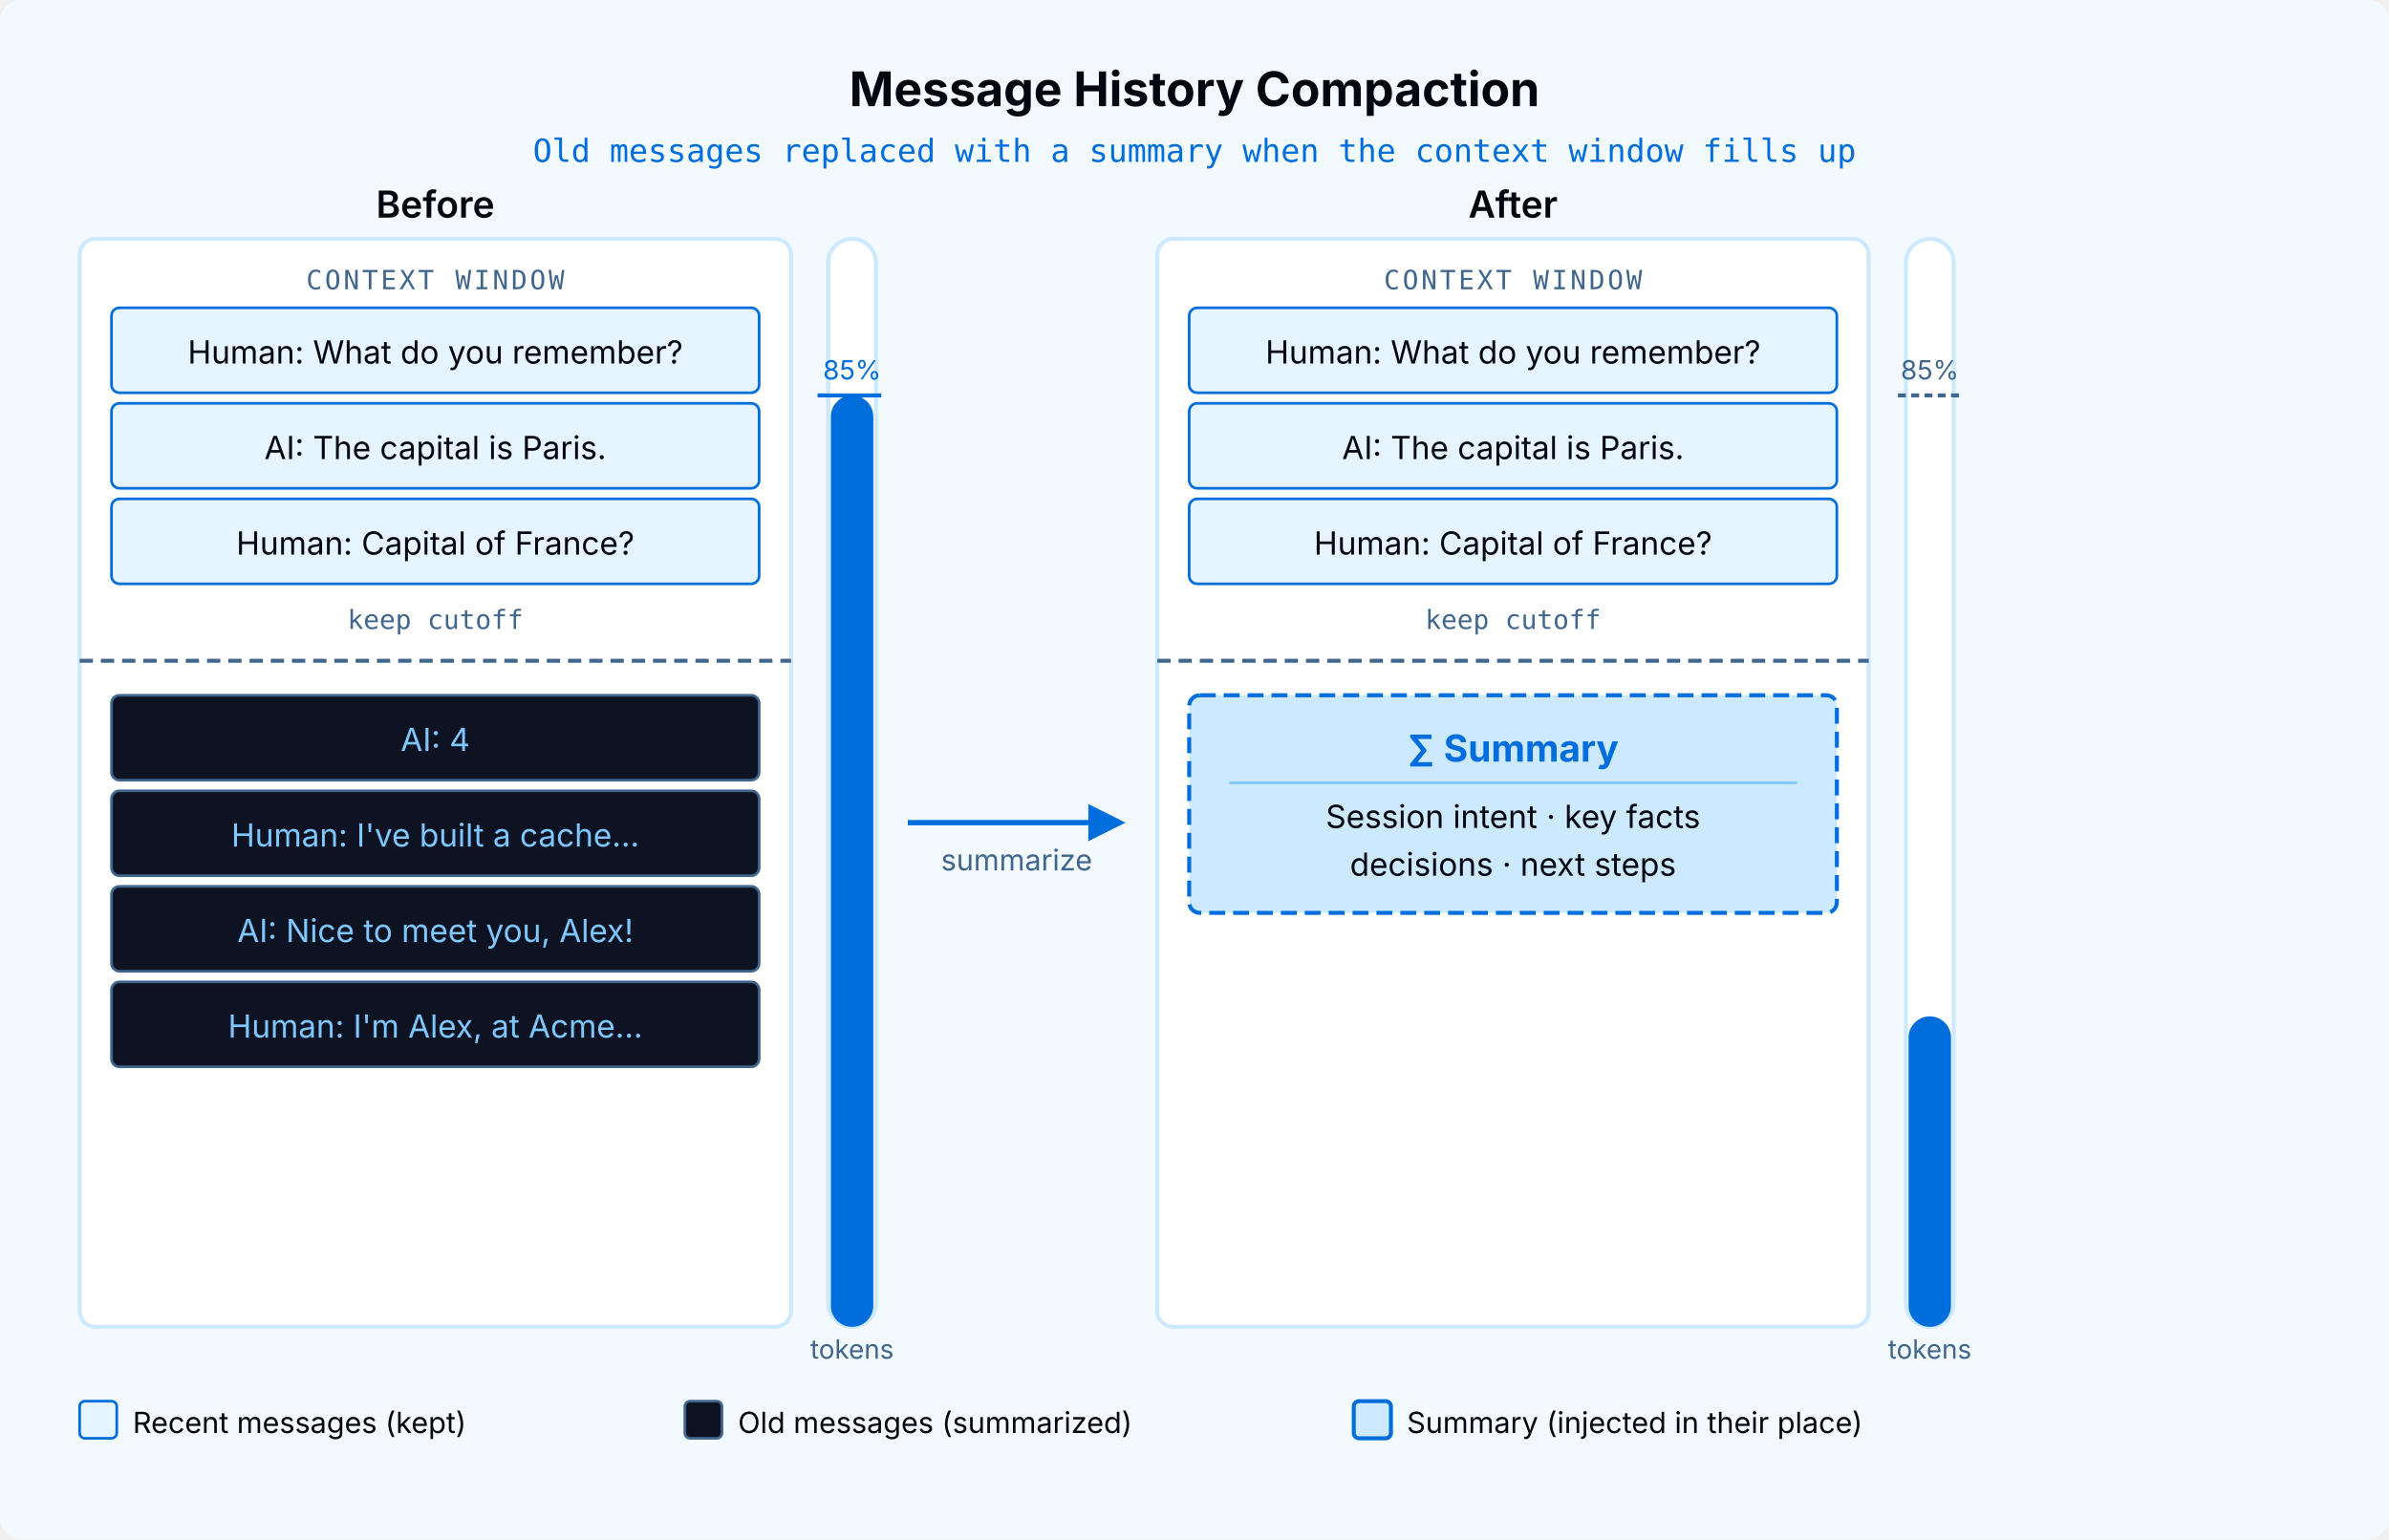
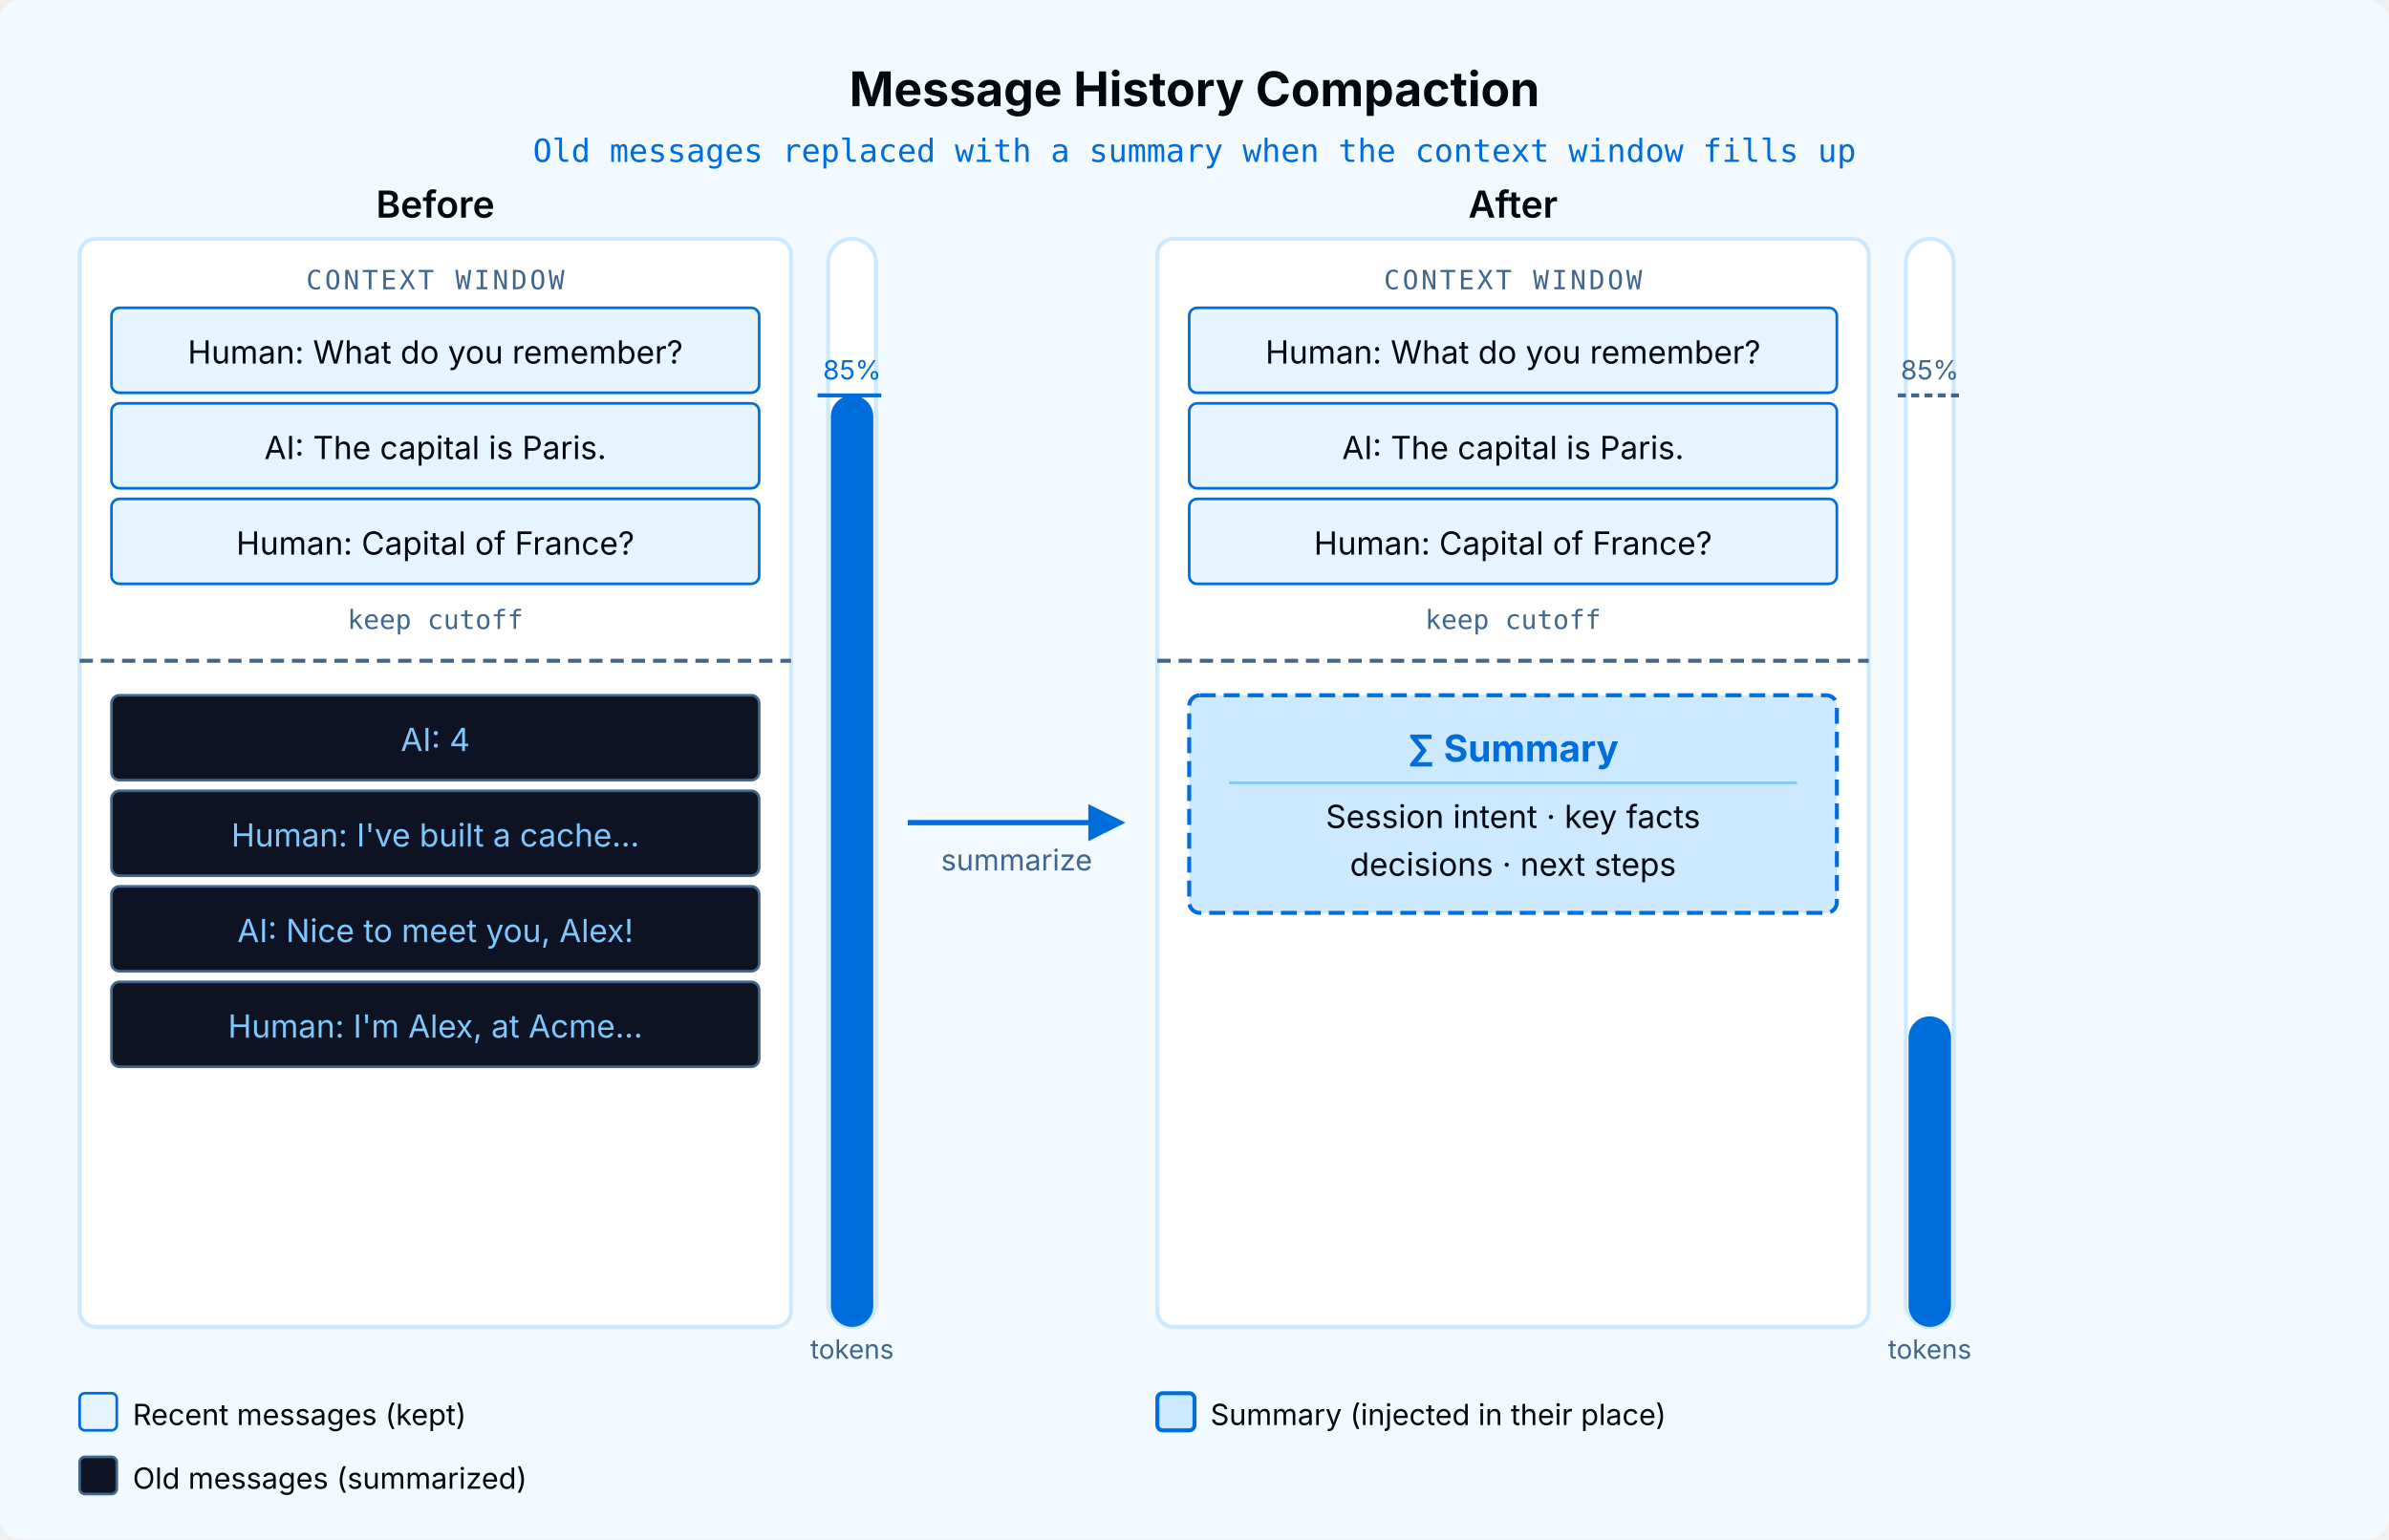
<svg xmlns="http://www.w3.org/2000/svg" width="900" height="580" font-family="'Inter', -apple-system, BlinkMacSystemFont, 'Segoe UI', sans-serif">
  <rect width="900" height="580" fill="#F2FAFF" rx="8" />
  <text x="450" y="40" text-anchor="middle" font-size="18" font-weight="700" fill="#030710">Message History Compaction</text>
  <text x="450" y="61" text-anchor="middle" font-size="12" fill="#006DDD" font-family="'IBM Plex Mono', ui-monospace, SFMono-Regular, monospace">Old messages replaced with a summary when the context window fills up</text>
  <text x="164" y="82" text-anchor="middle" font-size="14" font-weight="600" fill="#030710">Before</text>
  <rect x="30" y="90" width="268" height="410" rx="6" fill="#FFFFFF" stroke="#CCE9FF" stroke-width="1.5" />
  <text x="164" y="109" text-anchor="middle" font-size="10" fill="#40668D" font-family="'IBM Plex Mono', ui-monospace, SFMono-Regular, monospace" letter-spacing="1">CONTEXT WINDOW</text>
  <rect x="42" y="116" width="244" height="32" rx="3" fill="#E5F4FF" stroke="#006DDD" stroke-width="1" />
  <text x="164" y="137" text-anchor="middle" font-size="12" fill="#030710">Human: What do you remember?</text>
  <rect x="42" y="152" width="244" height="32" rx="3" fill="#E5F4FF" stroke="#006DDD" stroke-width="1" />
  <text x="164" y="173" text-anchor="middle" font-size="12" fill="#030710">AI: The capital is Paris.</text>
  <rect x="42" y="188" width="244" height="32" rx="3" fill="#E5F4FF" stroke="#006DDD" stroke-width="1" />
  <text x="164" y="209" text-anchor="middle" font-size="12" fill="#030710">Human: Capital of France?</text>
  <text x="164" y="237" text-anchor="middle" font-size="10" fill="#40668D" font-family="'IBM Plex Mono', ui-monospace, SFMono-Regular, monospace">keep cutoff</text>
  <line x1="30" y1="249" x2="298" y2="249" stroke="#40668D" stroke-width="1.5" stroke-dasharray="5,3" />
  <rect x="42" y="262" width="244" height="32" rx="3" fill="#0D1322" stroke="#40668D" stroke-width="1" />
  <text x="164" y="283" text-anchor="middle" font-size="12" fill="#7FC8FF">AI: 4</text>
  <rect x="42" y="298" width="244" height="32" rx="3" fill="#0D1322" stroke="#40668D" stroke-width="1" />
  <text x="164" y="319" text-anchor="middle" font-size="12" fill="#7FC8FF">Human: I've built a cache...</text>
  <rect x="42" y="334" width="244" height="32" rx="3" fill="#0D1322" stroke="#40668D" stroke-width="1" />
  <text x="164" y="355" text-anchor="middle" font-size="12" fill="#7FC8FF">AI: Nice to meet you, Alex!</text>
  <rect x="42" y="370" width="244" height="32" rx="3" fill="#0D1322" stroke="#40668D" stroke-width="1" />
  <text x="164" y="391" text-anchor="middle" font-size="12" fill="#7FC8FF">Human: I'm Alex, at Acme...</text>
  <rect x="312" y="90" width="18" height="410" rx="9" fill="#FFFFFF" stroke="#CCE9FF" stroke-width="1.5" />
  <rect x="313" y="149" width="16" height="351" rx="8" fill="#006DDD" />
  <line x1="308" y1="149" x2="332" y2="149" stroke="#006DDD" stroke-width="1.5" />
  <text x="321" y="143" text-anchor="middle" font-size="10" fill="#006DDD">85%</text>
  <text x="321" y="512" text-anchor="middle" font-size="10" fill="#40668D">tokens</text>
  <line x1="342" y1="310" x2="410" y2="310" stroke="#006DDD" stroke-width="2" />
  <polygon points="410,303 424,310 410,317" fill="#006DDD" />
  <text x="383" y="328" text-anchor="middle" font-size="11" fill="#40668D">summarize</text>
  <text x="570" y="82" text-anchor="middle" font-size="14" font-weight="600" fill="#030710">After</text>
  <rect x="436" y="90" width="268" height="410" rx="6" fill="#FFFFFF" stroke="#CCE9FF" stroke-width="1.5" />
  <text x="570" y="109" text-anchor="middle" font-size="10" fill="#40668D" font-family="'IBM Plex Mono', ui-monospace, SFMono-Regular, monospace" letter-spacing="1">CONTEXT WINDOW</text>
  <rect x="448" y="116" width="244" height="32" rx="3" fill="#E5F4FF" stroke="#006DDD" stroke-width="1" />
  <text x="570" y="137" text-anchor="middle" font-size="12" fill="#030710">Human: What do you remember?</text>
  <rect x="448" y="152" width="244" height="32" rx="3" fill="#E5F4FF" stroke="#006DDD" stroke-width="1" />
  <text x="570" y="173" text-anchor="middle" font-size="12" fill="#030710">AI: The capital is Paris.</text>
  <rect x="448" y="188" width="244" height="32" rx="3" fill="#E5F4FF" stroke="#006DDD" stroke-width="1" />
  <text x="570" y="209" text-anchor="middle" font-size="12" fill="#030710">Human: Capital of France?</text>
  <text x="570" y="237" text-anchor="middle" font-size="10" fill="#40668D" font-family="'IBM Plex Mono', ui-monospace, SFMono-Regular, monospace">keep cutoff</text>
  <line x1="436" y1="249" x2="704" y2="249" stroke="#40668D" stroke-width="1.5" stroke-dasharray="5,3" />
  <rect x="448" y="262" width="244" height="82" rx="4" fill="#CCE9FF" stroke="#006DDD" stroke-width="1.5" stroke-dasharray="6,3" />
  <text x="570" y="287" text-anchor="middle" font-size="14" font-weight="700" fill="#006DDD">∑ Summary</text>
  <line x1="463" y1="295" x2="677" y2="295" stroke="#7FC8FF" stroke-width="1" />
  <text x="570" y="312" text-anchor="middle" font-size="12" fill="#030710">Session intent · key facts</text>
  <text x="570" y="330" text-anchor="middle" font-size="12" fill="#030710">decisions · next steps</text>
  <rect x="718" y="90" width="18" height="410" rx="9" fill="#FFFFFF" stroke="#CCE9FF" stroke-width="1.5" />
  <rect x="719" y="383" width="16" height="117" rx="8" fill="#006DDD" />
  <line x1="715" y1="149" x2="739" y2="149" stroke="#40668D" stroke-width="1.5" stroke-dasharray="3,2" />
  <text x="727" y="143" text-anchor="middle" font-size="10" fill="#40668D">85%</text>
  <text x="727" y="512" text-anchor="middle" font-size="10" fill="#40668D">tokens</text>
-   <rect x="30" y="528" width="14" height="14" rx="2" fill="#E5F4FF" stroke="#006DDD" stroke-width="1" />
-   <text x="50" y="540" font-size="11" fill="#030710">Recent messages (kept)</text>
-   <rect x="258" y="528" width="14" height="14" rx="2" fill="#0D1322" stroke="#40668D" stroke-width="1" />
-   <text x="278" y="540" font-size="11" fill="#030710">Old messages (summarized)</text>
-   <rect x="510" y="528" width="14" height="14" rx="2" fill="#CCE9FF" stroke="#006DDD" stroke-width="1.5" />
-   <text x="530" y="540" font-size="11" fill="#030710">Summary (injected in their place)</text>
+   <rect x="30" y="525" width="14" height="14" rx="2" fill="#E5F4FF" stroke="#006DDD" stroke-width="1" />
+   <text x="50" y="537" font-size="11" fill="#030710">Recent messages (kept)</text>
+   <rect x="30" y="549" width="14" height="14" rx="2" fill="#0D1322" stroke="#40668D" stroke-width="1" />
+   <text x="50" y="561" font-size="11" fill="#030710">Old messages (summarized)</text>
+   <rect x="436" y="525" width="14" height="14" rx="2" fill="#CCE9FF" stroke="#006DDD" stroke-width="1.5" />
+   <text x="456" y="537" font-size="11" fill="#030710">Summary (injected in their place)</text>
</svg>
